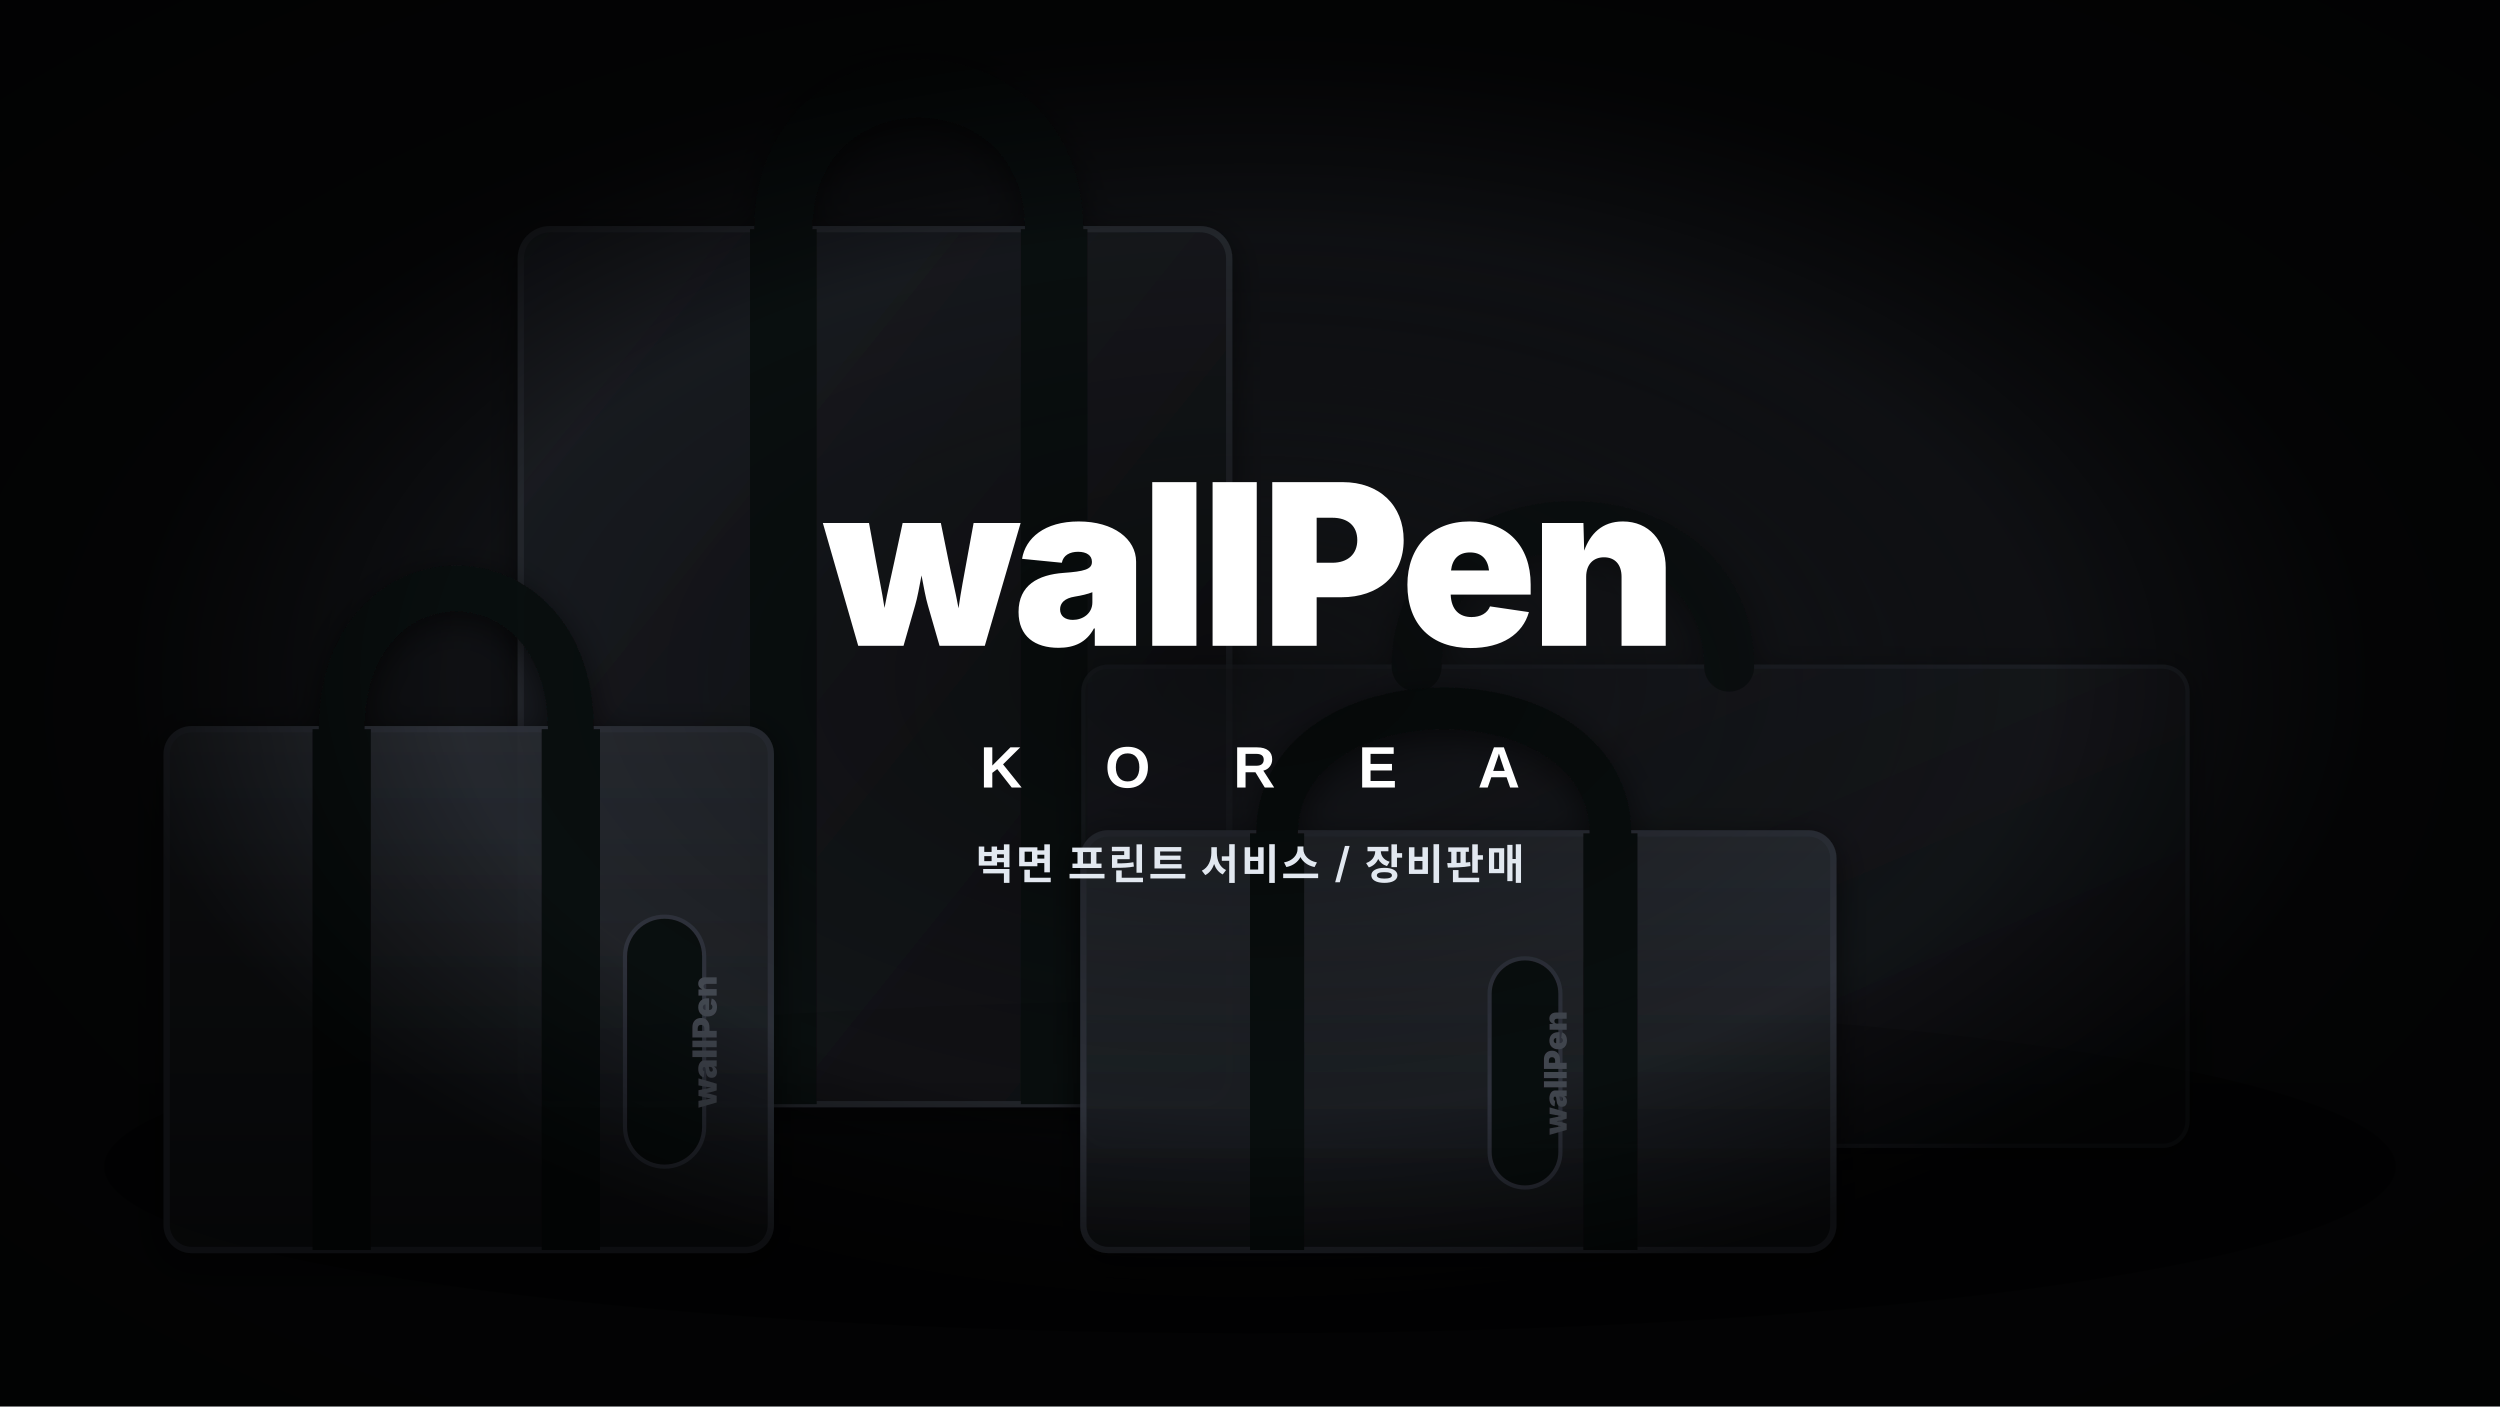
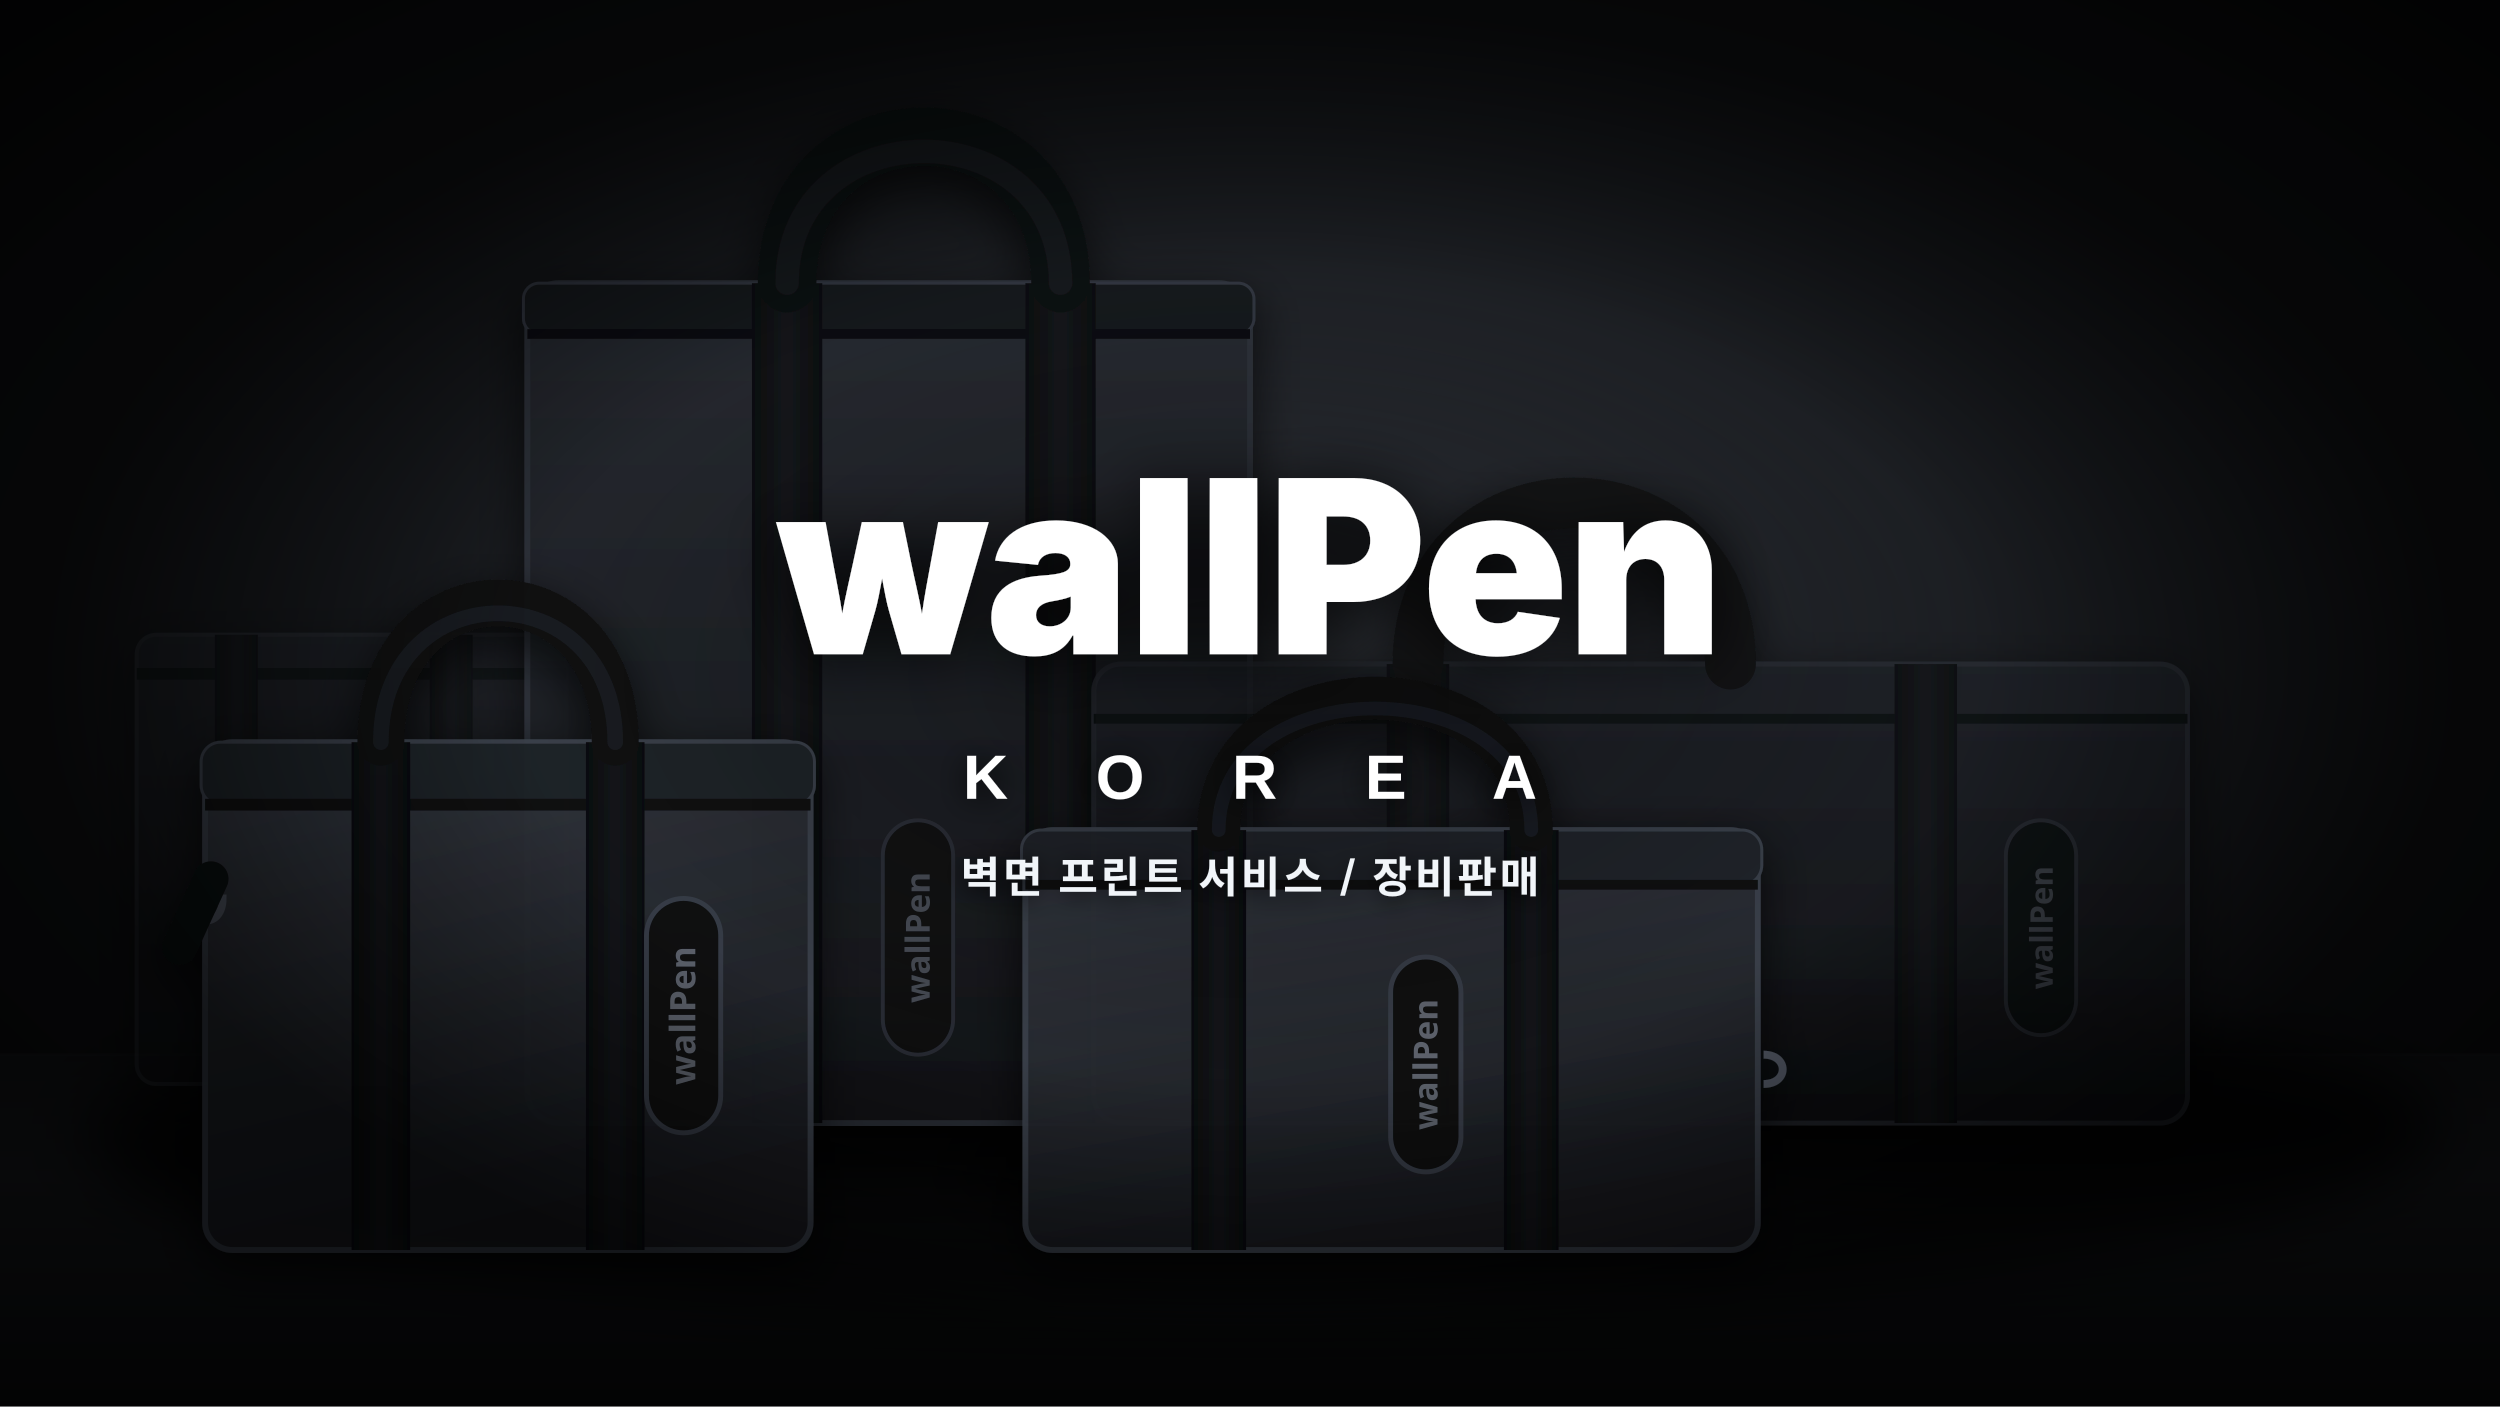
- <svg xmlns="http://www.w3.org/2000/svg" viewBox="0 0 1200 675" width="100%" height="100%">
+ <svg xmlns="http://www.w3.org/2000/svg" viewBox="0 0 1280 720" width="100%" height="100%">
  <defs>
-     <radialGradient id="bgGlow" cx="50%" cy="50%" r="70%">
-       <stop offset="0%" stop-color="#2a2e35" />
-       <stop offset="40%" stop-color="#181a1f" />
-       <stop offset="100%" stop-color="#0a0b0d" />
+     <radialGradient id="studioLighting" cx="50%" cy="45%" r="65%">
+       <stop offset="0%" stop-color="#484d56" />
+       <stop offset="25%" stop-color="#343840" />
+       <stop offset="55%" stop-color="#202328" />
+       <stop offset="85%" stop-color="#121316" />
+       <stop offset="100%" stop-color="#08090a" />
    </radialGradient>
-     <linearGradient id="bagGrad" x1="0" y1="0" x2="1" y2="1">
+     <linearGradient id="floorGrad" x1="0" y1="0" x2="0" y2="1">
+       <stop offset="0%" stop-color="#181a1e" />
+       <stop offset="35%" stop-color="#1f2227" />
+       <stop offset="70%" stop-color="#15171a" />
+       <stop offset="100%" stop-color="#0c0d0f" />
+     </linearGradient>
+     <linearGradient id="bagFabricLight" x1="0" y1="0" x2="0.3" y2="1">
+       <stop offset="0%" stop-color="#4a505b" />
+       <stop offset="40%" stop-color="#3b404a" />
+       <stop offset="100%" stop-color="#25282f" />
+     </linearGradient>
+     <linearGradient id="bagFabricMed" x1="0" y1="0" x2="0" y2="1">
+       <stop offset="0%" stop-color="#383d47" />
+       <stop offset="50%" stop-color="#2a2e36" />
+       <stop offset="100%" stop-color="#1b1d22" />
+     </linearGradient>
+     <linearGradient id="bagFabricDark" x1="0" y1="0" x2="0" y2="1">
      <stop offset="0%" stop-color="#2c3038" />
-       <stop offset="100%" stop-color="#16181c" />
+       <stop offset="100%" stop-color="#16181d" />
    </linearGradient>
-     <linearGradient id="bagHighlight" x1="0" y1="0" x2="0" y2="1">
-       <stop offset="0%" stop-color="#3d434d" />
-       <stop offset="100%" stop-color="#1e2126" />
+     <linearGradient id="webbingStrap" x1="0" y1="0" x2="1" y2="0">
+       <stop offset="0%" stop-color="#0e1012" />
+       <stop offset="50%" stop-color="#1c1f24" />
+       <stop offset="100%" stop-color="#0e1012" />
    </linearGradient>
-     <filter id="subtleShadow" x="-10%" y="-10%" width="120%" height="120%">
-       <feDropShadow dx="0" dy="4" stdDeviation="8" flood-color="#000" flood-opacity="0.6" />
+     <filter id="softFloorShadow" x="-20%" y="-20%" width="140%" height="140%">
+       <feGaussianBlur stdDeviation="16" />
+     </filter>
+     <filter id="bagDepth" x="-10%" y="-10%" width="120%" height="120%">
+       <feDropShadow dx="0" dy="8" stdDeviation="12" flood-color="#000000" flood-opacity="0.75" />
    </filter>
  </defs>
-   <rect width="1200" height="675" fill="url(#bgGlow)" />
-   <path d="M 0 520 L 1200 520 L 1200 675 L 0 675 Z" fill="#0d0e12" opacity="0.8" />
-   <ellipse cx="600" cy="560" rx="550" ry="80" fill="#000000" opacity="0.5" />
-   <g filter="url(#subtleShadow)" opacity="0.85">
-     <rect x="250" y="110" width="340" height="420" rx="14" fill="url(#bagGrad)" stroke="#3a3f4a" stroke-width="3" />
-     <rect x="360" y="110" width="32" height="420" fill="#111317" />
-     <rect x="490" y="110" width="32" height="420" fill="#111317" />
-     <path d="M 376 110 C 376 20, 506 20, 506 110" fill="none" stroke="#111317" stroke-width="28" stroke-linecap="round" />
+   <rect width="1280" height="720" fill="url(#studioLighting)" />
+   <path d="M 0 540 L 1280 540 L 1280 720 L 0 720 Z" fill="url(#floorGrad)" />
+   <line x1="0" y1="540" x2="1280" y2="540" stroke="#252930" stroke-width="1.5" opacity="0.4" />
+   <ellipse cx="640" cy="580" rx="600" ry="90" fill="#000000" opacity="0.6" filter="url(#softFloorShadow)" />
+   <ellipse cx="430" cy="570" rx="220" ry="40" fill="#000000" opacity="0.7" filter="url(#softFloorShadow)" />
+   <ellipse cx="220" cy="590" rx="160" ry="35" fill="#000000" opacity="0.75" filter="url(#softFloorShadow)" />
+   <ellipse cx="690" cy="595" rx="200" ry="35" fill="#000000" opacity="0.75" filter="url(#softFloorShadow)" />
+   <ellipse cx="1020" cy="575" rx="230" ry="40" fill="#000000" opacity="0.65" filter="url(#softFloorShadow)" />
+   <g opacity="0.55" filter="url(#bagDepth)">
+     <rect x="70" y="325" width="220" height="230" rx="10" fill="url(#bagFabricDark)" stroke="#3a3f4a" stroke-width="2" />
+     <path d="M 70 345 L 290 345" stroke="#111317" stroke-width="6" />
+     <rect x="110" y="325" width="22" height="230" fill="url(#webbingStrap)" />
+     <rect x="220" y="325" width="22" height="230" fill="url(#webbingStrap)" />
  </g>
-   <g filter="url(#subtleShadow)" opacity="0.65">
-     <rect x="520" y="320" width="530" height="230" rx="12" fill="url(#bagGrad)" stroke="#323742" stroke-width="2" />
-     <path d="M 680 320 C 680 230, 830 230, 830 320" fill="none" stroke="#111317" stroke-width="24" stroke-linecap="round" />
+   <g filter="url(#bagDepth)" opacity="0.88">
+     <rect x="270" y="145" width="370" height="430" rx="16" fill="url(#bagFabricMed)" stroke="#424854" stroke-width="3" />
+     <rect x="268" y="145" width="374" height="26" rx="8" fill="#1e2026" stroke="#48505e" stroke-width="1.5" />
+     <path d="M 270 171 L 640 171" stroke="#0e1013" stroke-width="5" />
+     <rect x="385" y="145" width="36" height="430" fill="url(#webbingStrap)" />
+     <rect x="525" y="145" width="36" height="430" fill="url(#webbingStrap)" />
+     <path d="M 403 145 C 403 45, 543 45, 543 145" fill="none" stroke="#111316" stroke-width="30" stroke-linecap="round" />
+     <path d="M 403 145 C 403 55, 543 55, 543 145" fill="none" stroke="#252930" stroke-width="12" stroke-linecap="round" opacity="0.6" />
+     <g transform="translate(470, 480) rotate(-90)">
+       <rect x="-60" y="-18" width="120" height="36" rx="18" fill="#131518" stroke="#3d434f" stroke-width="2" />
+       <text x="0" y="6" font-family="'Plus Jakarta Sans', system-ui, sans-serif" font-weight="900" font-size="17" fill="#6c7380" text-anchor="middle">wallPen</text>
+     </g>
  </g>
-   <g filter="url(#subtleShadow)" opacity="0.95">
-     <rect x="80" y="350" width="290" height="250" rx="12" fill="url(#bagHighlight)" stroke="#454c59" stroke-width="3" />
-     <rect x="150" y="350" width="28" height="250" fill="#111317" />
-     <rect x="260" y="350" width="28" height="250" fill="#111317" />
-     <path d="M 164 350 C 164 260, 274 260, 274 350" fill="none" stroke="#111317" stroke-width="22" stroke-linecap="round" />
-     <rect x="300" y="440" width="38" height="120" rx="19" fill="#111317" stroke="#48505e" stroke-width="2" />
-     <text x="319" y="525" font-family="system-ui, -apple-system, sans-serif" font-weight="900" font-size="16" fill="#6b7280" text-anchor="middle" transform="rotate(-90 319 500)">wallPen</text>
+   <g filter="url(#bagDepth)" opacity="0.75">
+     <rect x="560" y="340" width="560" height="235" rx="14" fill="url(#bagFabricDark)" stroke="#3a404c" stroke-width="2.5" />
+     <path d="M 560 368 L 1120 368" stroke="#101215" stroke-width="5" />
+     <rect x="710" y="340" width="32" height="235" fill="url(#webbingStrap)" />
+     <rect x="970" y="340" width="32" height="235" fill="url(#webbingStrap)" />
+     <path d="M 726 340 C 726 230, 886 230, 886 340" fill="none" stroke="#121417" stroke-width="26" stroke-linecap="round" />
+     <g transform="translate(1045, 475) rotate(-90)">
+       <rect x="-55" y="-18" width="110" height="36" rx="18" fill="#111316" stroke="#3a404c" stroke-width="2" />
+       <text x="0" y="6" font-family="'Plus Jakarta Sans', system-ui, sans-serif" font-weight="900" font-size="16" fill="#626975" text-anchor="middle">wallPen</text>
+     </g>
  </g>
-   <g filter="url(#subtleShadow)" opacity="0.95">
-     <rect x="520" y="400" width="360" height="200" rx="12" fill="url(#bagHighlight)" stroke="#454c59" stroke-width="3" />
-     <rect x="600" y="400" width="26" height="200" fill="#111317" />
-     <rect x="760" y="400" width="26" height="200" fill="#111317" />
-     <path d="M 613 400 C 613 320, 773 320, 773 400" fill="none" stroke="#111317" stroke-width="20" stroke-linecap="round" />
-     <rect x="715" y="460" width="34" height="110" rx="17" fill="#111317" stroke="#48505e" stroke-width="2" />
-     <text x="732" y="535" font-family="system-ui, -apple-system, sans-serif" font-weight="900" font-size="15" fill="#6b7280" text-anchor="middle" transform="rotate(-90 732 515)">wallPen</text>
+   <g filter="url(#bagDepth)" opacity="0.96">
+     <rect x="105" y="380" width="310" height="260" rx="14" fill="url(#bagFabricLight)" stroke="#525b6a" stroke-width="3" />
+     <rect x="103" y="380" width="314" height="32" rx="10" fill="#2c3038" stroke="#525b6a" stroke-width="1.5" />
+     <path d="M 105 412 L 415 412" stroke="#121417" stroke-width="6" />
+     <rect x="180" y="380" width="30" height="260" fill="url(#webbingStrap)" />
+     <rect x="300" y="380" width="30" height="260" fill="url(#webbingStrap)" />
+     <path d="M 195 380 C 195 285, 315 285, 315 380" fill="none" stroke="#131518" stroke-width="24" stroke-linecap="round" />
+     <path d="M 195 380 C 195 292, 315 292, 315 380" fill="none" stroke="#333842" stroke-width="8" stroke-linecap="round" opacity="0.5" />
+     <path d="M 98 460 C 98 475, 114 475, 114 460 Z" fill="none" stroke="#717a8a" stroke-width="4" />
+     <path d="M 92 485 L 108 450" stroke="#111316" stroke-width="18" stroke-linecap="round" />
+     <g transform="translate(350, 520) rotate(-90)">
+       <rect x="-60" y="-19" width="120" height="38" rx="19" fill="#131518" stroke="#4f5766" stroke-width="2.5" />
+       <text x="0" y="6" font-family="'Plus Jakarta Sans', system-ui, sans-serif" font-weight="900" font-size="18" fill="#88909e" text-anchor="middle">wallPen</text>
+     </g>
  </g>
-   <radialGradient id="centerDim" cx="50%" cy="48%" r="45%">
-     <stop offset="0%" stop-color="#000000" stop-opacity="0.65" />
-     <stop offset="70%" stop-color="#000000" stop-opacity="0.35" />
-     <stop offset="100%" stop-color="#000000" stop-opacity="0.8" />
+   <g filter="url(#bagDepth)" opacity="0.96">
+     <rect x="525" y="425" width="375" height="215" rx="14" fill="url(#bagFabricLight)" stroke="#525b6a" stroke-width="3" />
+     <rect x="523" y="425" width="379" height="28" rx="10" fill="#2d323b" stroke="#525b6a" stroke-width="1.5" />
+     <path d="M 525 453 L 900 453" stroke="#121417" stroke-width="5" />
+     <rect x="610" y="425" width="28" height="215" fill="url(#webbingStrap)" />
+     <rect x="770" y="425" width="28" height="215" fill="url(#webbingStrap)" />
+     <path d="M 624 425 C 624 335, 784 335, 784 425" fill="none" stroke="#131518" stroke-width="22" stroke-linecap="round" />
+     <path d="M 624 425 C 624 342, 784 342, 784 425" fill="none" stroke="#353b47" stroke-width="7" stroke-linecap="round" opacity="0.5" />
+     <g transform="translate(730, 545) rotate(-90)">
+       <rect x="-55" y="-18" width="110" height="36" rx="18" fill="#131518" stroke="#4f5766" stroke-width="2.5" />
+       <text x="0" y="6" font-family="'Plus Jakarta Sans', system-ui, sans-serif" font-weight="900" font-size="17" fill="#88909e" text-anchor="middle">wallPen</text>
+     </g>
+     <path d="M 903 540 C 916 540, 916 555, 903 555" fill="none" stroke="#717a8a" stroke-width="4" />
+   </g>
+   <radialGradient id="cinematicVignette" cx="50%" cy="48%" r="48%">
+     <stop offset="0%" stop-color="#000000" stop-opacity="0.5" />
+     <stop offset="60%" stop-color="#000000" stop-opacity="0.3" />
+     <stop offset="100%" stop-color="#000000" stop-opacity="0.75" />
  </radialGradient>
-   <rect width="1200" height="675" fill="url(#centerDim)" />
-   <g transform="translate(600, 310)" text-anchor="middle">
-     <text y="0" font-family="'Plus Jakarta Sans', 'Arial Black', -apple-system, sans-serif" font-weight="900" font-size="108" fill="#ffffff" letter-spacing="-3">
-       wallPen
-     </text>
-     <text y="68" font-family="'Plus Jakarta Sans', 'Arial', sans-serif" font-weight="800" font-size="28" fill="#ffffff" letter-spacing="16">
+   <rect width="1280" height="720" fill="url(#cinematicVignette)" />
+   <g transform="translate(640, 335)" text-anchor="middle">
+     <g transform="translate(0, 0)">
+       <text x="0" y="0" font-family="'Plus Jakarta Sans', 'Arial Black', -apple-system, sans-serif" font-weight="900" font-size="124" fill="#ffffff" letter-spacing="-1" filter="drop-shadow(0 4px 16px rgba(0,0,0,0.85))">
+         wallPen
+       </text>
+     </g>
+     <text x="0" y="74" font-family="'Plus Jakarta Sans', 'Arial', sans-serif" font-weight="800" font-size="32" fill="#ffffff" letter-spacing="18" filter="drop-shadow(0 2px 8px rgba(0,0,0,0.8))">
      K O R E A
    </text>
-     <text y="112" font-family="'Pretendard', -apple-system, 'Noto Sans KR', sans-serif" font-weight="600" font-size="20" fill="#e2e8f0" letter-spacing="1">
+     <text x="0" y="122" font-family="'Pretendard', -apple-system, 'Noto Sans KR', sans-serif" font-weight="600" font-size="22" fill="#f1f5f9" letter-spacing="1.5" filter="drop-shadow(0 2px 6px rgba(0,0,0,0.8))">
      벽면 프린트 서비스 / 장비판매
    </text>
  </g>
</svg>
